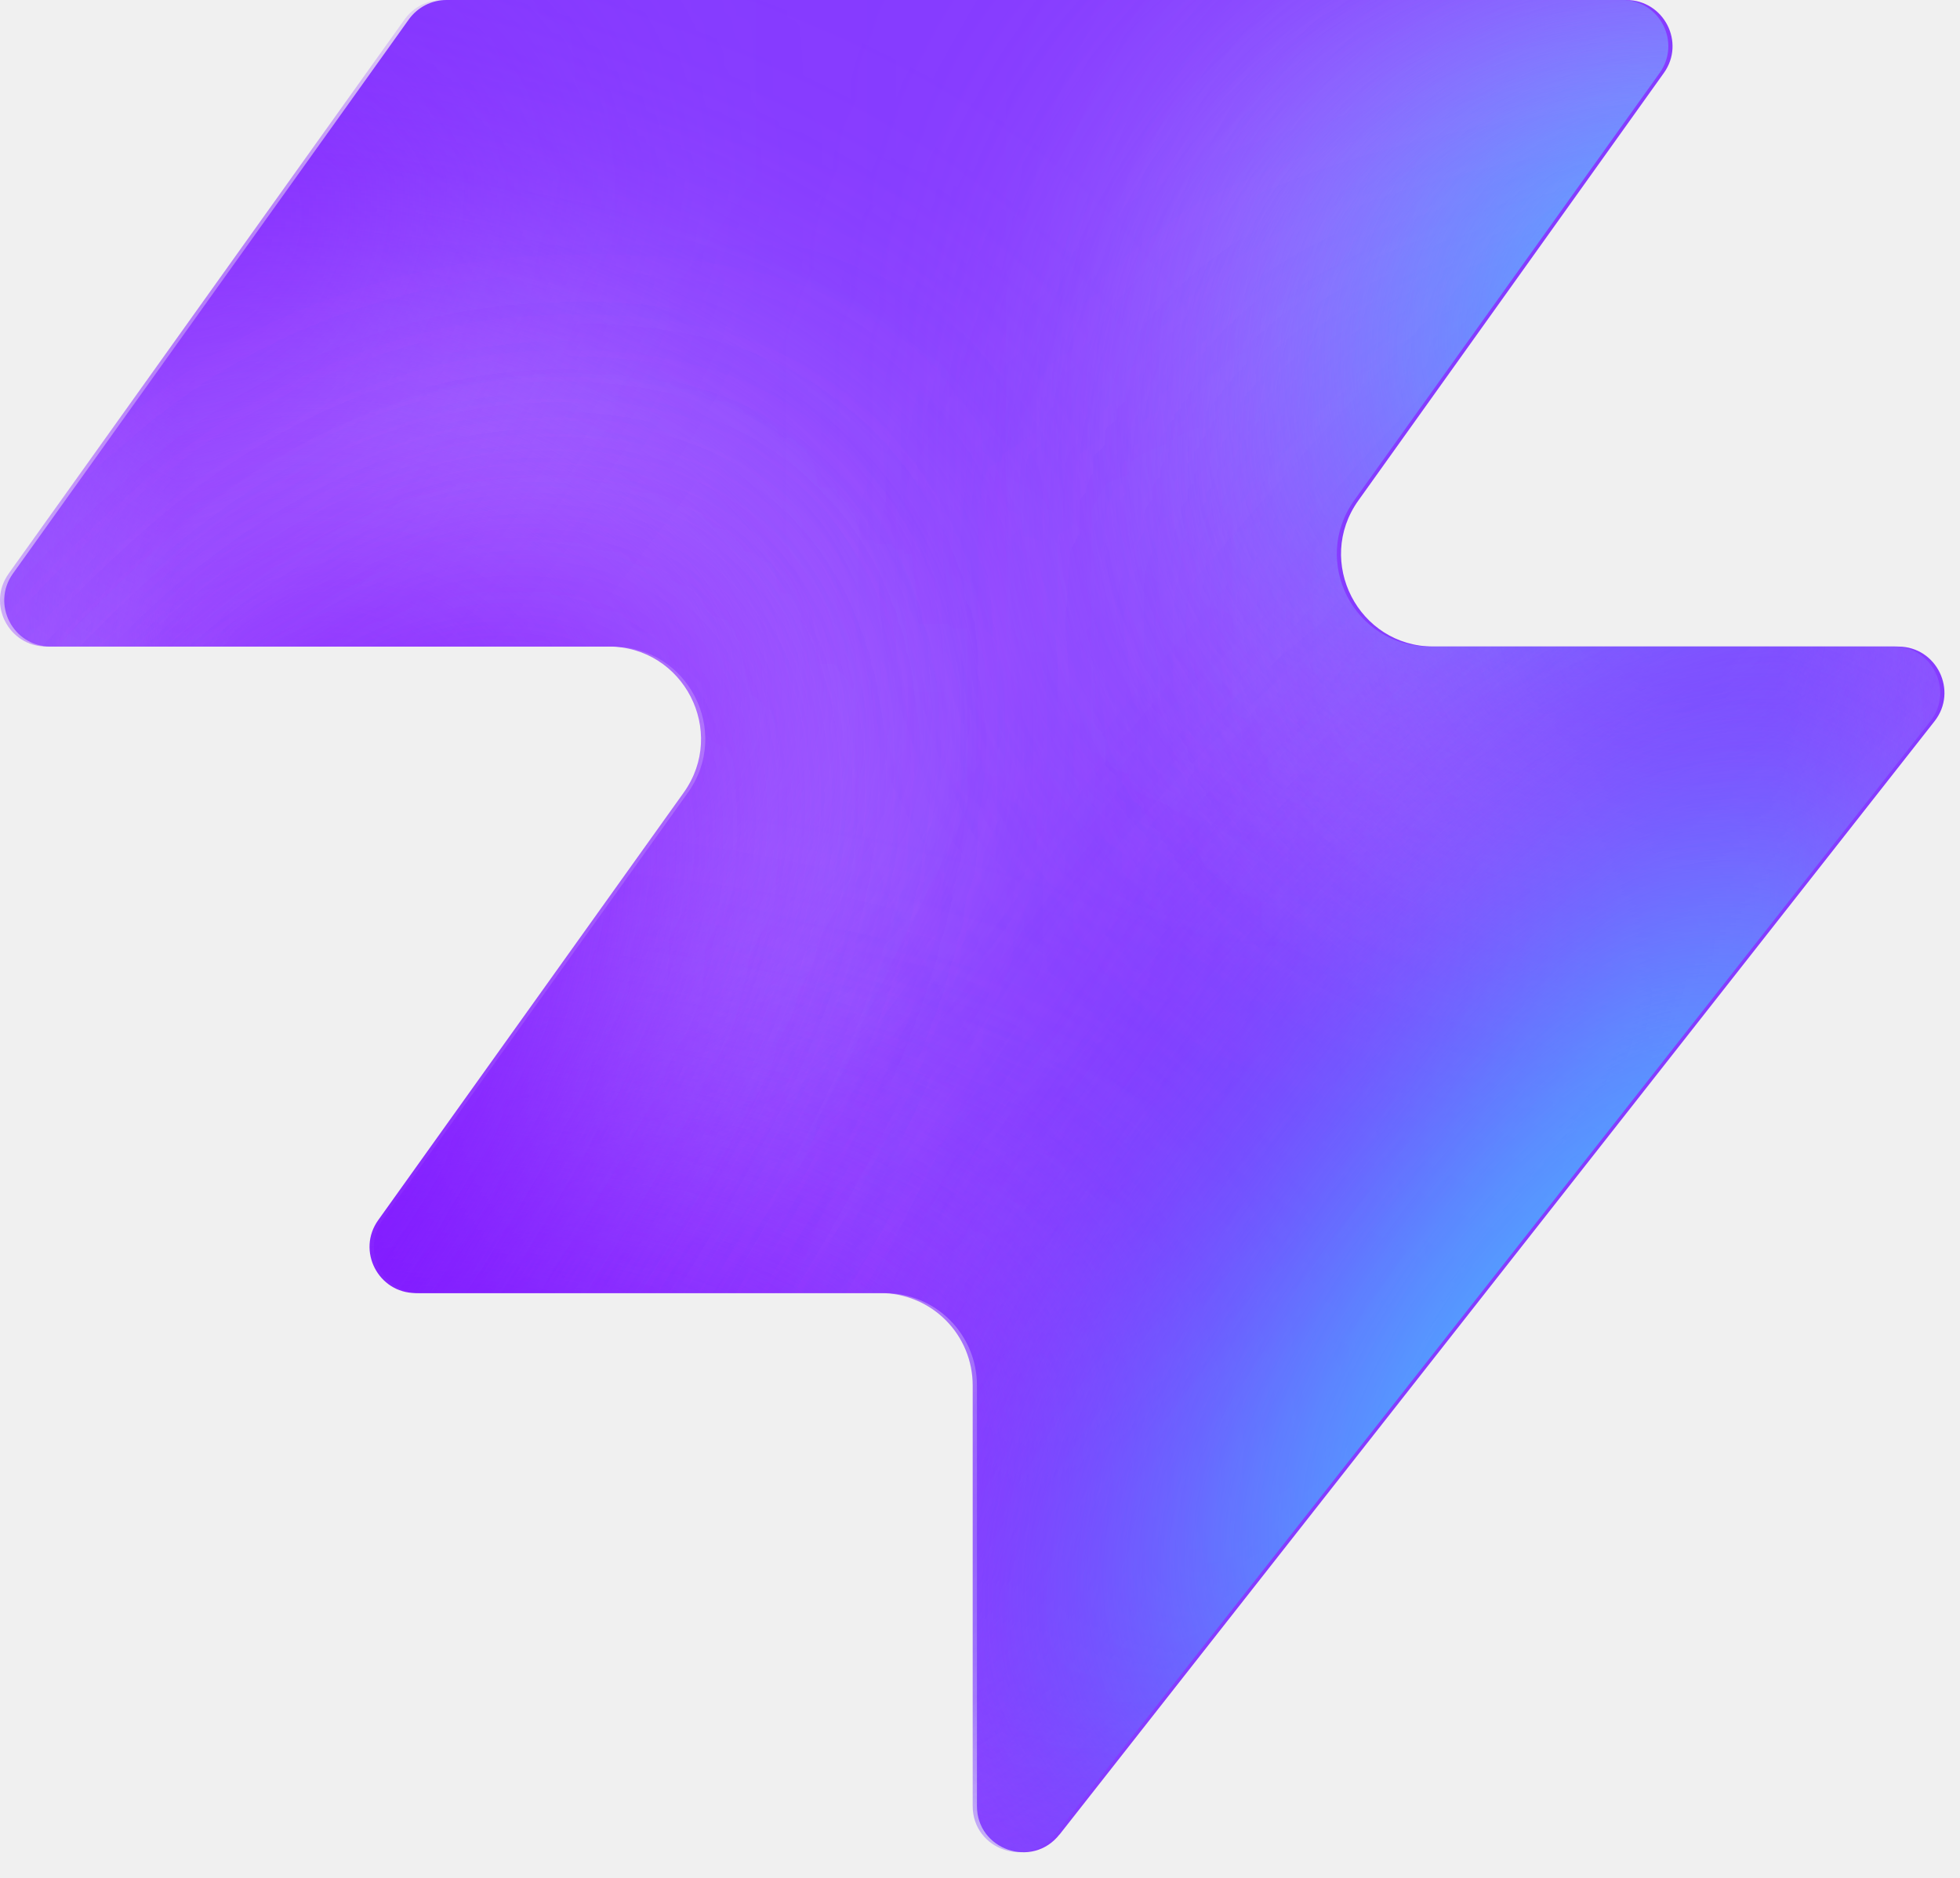
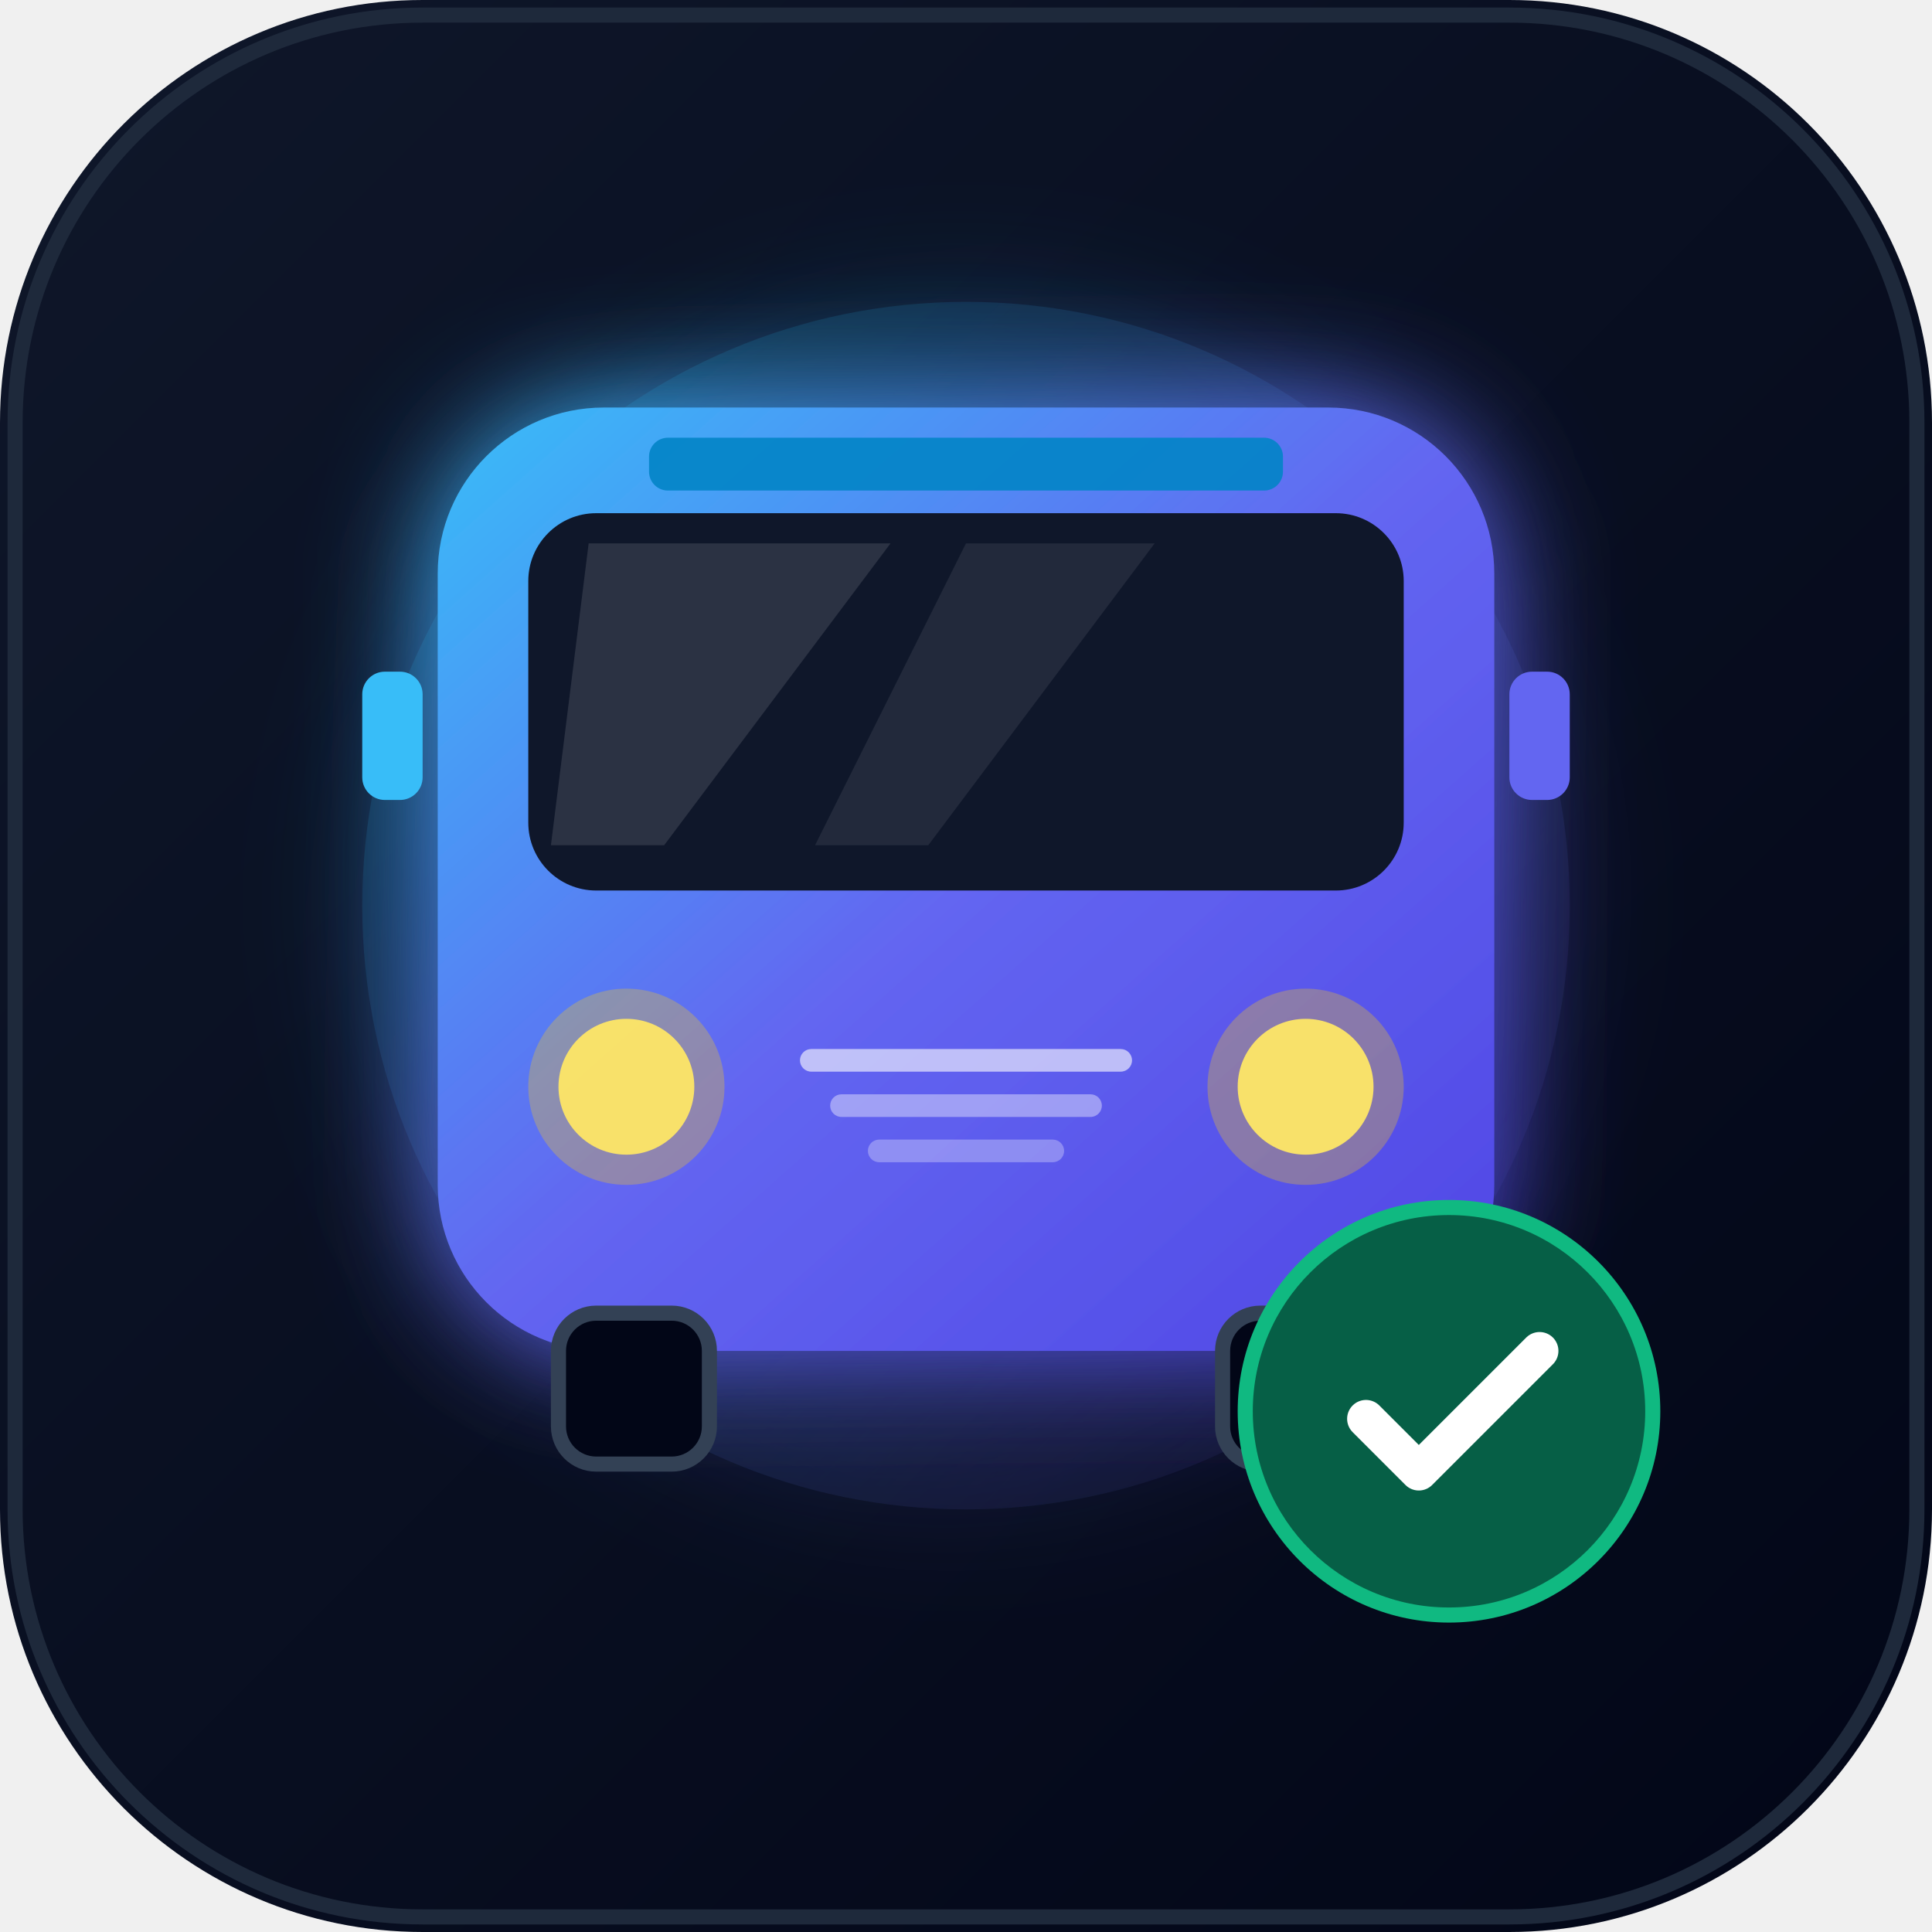
- <svg xmlns="http://www.w3.org/2000/svg" width="48" height="46" fill="none" viewBox="0 0 48 46">
-   <path fill="#863bff" d="M25.946 44.938c-.664.845-2.021.375-2.021-.698V33.937a2.26 2.26 0 0 0-2.262-2.262H10.287c-.92 0-1.456-1.04-.92-1.788l7.48-10.471c1.07-1.497 0-3.578-1.842-3.578H1.237c-.92 0-1.456-1.04-.92-1.788L10.013.474c.214-.297.556-.474.92-.474h28.894c.92 0 1.456 1.04.92 1.788l-7.48 10.471c-1.07 1.498 0 3.579 1.842 3.579h11.377c.943 0 1.473 1.088.89 1.83L25.947 44.94z" style="fill:#863bff;fill:color(display-p3 .525 .23 1);fill-opacity:1" />
-   <mask id="a" width="48" height="46" x="0" y="0" maskUnits="userSpaceOnUse" style="mask-type:alpha">
-     <path fill="#000" d="M25.842 44.938c-.664.844-2.021.375-2.021-.698V33.937a2.26 2.26 0 0 0-2.262-2.262H10.183c-.92 0-1.456-1.04-.92-1.788l7.48-10.471c1.07-1.498 0-3.579-1.842-3.579H1.133c-.92 0-1.456-1.04-.92-1.787L9.91.473c.214-.297.556-.474.92-.474h28.894c.92 0 1.456 1.04.92 1.788l-7.48 10.471c-1.07 1.498 0 3.578 1.842 3.578h11.377c.943 0 1.473 1.088.89 1.832L25.843 44.94z" style="fill:#000;fill-opacity:1" />
-   </mask>
-   <g mask="url(#a)">
-     <g filter="url(#b)">
-       <ellipse cx="5.508" cy="14.704" fill="#ede6ff" rx="5.508" ry="14.704" style="fill:#ede6ff;fill:color(display-p3 .927 .903 1);fill-opacity:1" transform="matrix(.00324 1 1 -.00324 -4.47 31.516)" />
-     </g>
-     <g filter="url(#c)">
-       <ellipse cx="10.399" cy="29.851" fill="#ede6ff" rx="10.399" ry="29.851" style="fill:#ede6ff;fill:color(display-p3 .927 .903 1);fill-opacity:1" transform="matrix(.00324 1 1 -.00324 -39.328 7.883)" />
-     </g>
-     <g filter="url(#d)">
-       <ellipse cx="5.508" cy="30.487" fill="#7e14ff" rx="5.508" ry="30.487" style="fill:#7e14ff;fill:color(display-p3 .492 .077 1);fill-opacity:1" transform="rotate(89.814 -25.913 -14.639)scale(1 -1)" />
-     </g>
-     <g filter="url(#e)">
-       <ellipse cx="5.508" cy="30.599" fill="#7e14ff" rx="5.508" ry="30.599" style="fill:#7e14ff;fill:color(display-p3 .492 .077 1);fill-opacity:1" transform="rotate(89.814 -32.644 -3.334)scale(1 -1)" />
-     </g>
-     <g filter="url(#f)">
-       <ellipse cx="5.508" cy="30.599" fill="#7e14ff" rx="5.508" ry="30.599" style="fill:#7e14ff;fill:color(display-p3 .492 .077 1);fill-opacity:1" transform="matrix(.00324 1 1 -.00324 -34.34 30.47)" />
-     </g>
-     <g filter="url(#g)">
-       <ellipse cx="14.072" cy="22.078" fill="#ede6ff" rx="14.072" ry="22.078" style="fill:#ede6ff;fill:color(display-p3 .927 .903 1);fill-opacity:1" transform="rotate(93.35 24.506 48.493)scale(-1 1)" />
-     </g>
-     <g filter="url(#h)">
-       <ellipse cx="3.47" cy="21.501" fill="#7e14ff" rx="3.47" ry="21.501" style="fill:#7e14ff;fill:color(display-p3 .492 .077 1);fill-opacity:1" transform="rotate(89.009 28.708 47.59)scale(-1 1)" />
-     </g>
-     <g filter="url(#i)">
-       <ellipse cx="3.47" cy="21.501" fill="#7e14ff" rx="3.47" ry="21.501" style="fill:#7e14ff;fill:color(display-p3 .492 .077 1);fill-opacity:1" transform="rotate(89.009 28.708 47.59)scale(-1 1)" />
-     </g>
-     <g filter="url(#j)">
-       <ellipse cx=".387" cy="8.972" fill="#7e14ff" rx="4.407" ry="29.108" style="fill:#7e14ff;fill:color(display-p3 .492 .077 1);fill-opacity:1" transform="rotate(39.51 .387 8.972)" />
-     </g>
-     <g filter="url(#k)">
-       <ellipse cx="47.523" cy="-6.092" fill="#7e14ff" rx="4.407" ry="29.108" style="fill:#7e14ff;fill:color(display-p3 .492 .077 1);fill-opacity:1" transform="rotate(37.892 47.523 -6.092)" />
-     </g>
-     <g filter="url(#l)">
-       <ellipse cx="41.412" cy="6.333" fill="#47bfff" rx="5.971" ry="9.665" style="fill:#47bfff;fill:color(display-p3 .28 .748 1);fill-opacity:1" transform="rotate(37.892 41.412 6.333)" />
-     </g>
-     <g filter="url(#m)">
-       <ellipse cx="-1.879" cy="38.332" fill="#7e14ff" rx="4.407" ry="29.108" style="fill:#7e14ff;fill:color(display-p3 .492 .077 1);fill-opacity:1" transform="rotate(37.892 -1.88 38.332)" />
-     </g>
-     <g filter="url(#n)">
-       <ellipse cx="-1.879" cy="38.332" fill="#7e14ff" rx="4.407" ry="29.108" style="fill:#7e14ff;fill:color(display-p3 .492 .077 1);fill-opacity:1" transform="rotate(37.892 -1.88 38.332)" />
-     </g>
-     <g filter="url(#o)">
-       <ellipse cx="35.651" cy="29.907" fill="#7e14ff" rx="4.407" ry="29.108" style="fill:#7e14ff;fill:color(display-p3 .492 .077 1);fill-opacity:1" transform="rotate(37.892 35.651 29.907)" />
-     </g>
-     <g filter="url(#p)">
-       <ellipse cx="38.418" cy="32.4" fill="#47bfff" rx="5.971" ry="15.297" style="fill:#47bfff;fill:color(display-p3 .28 .748 1);fill-opacity:1" transform="rotate(37.892 38.418 32.4)" />
-     </g>
-   </g>
+ <svg xmlns="http://www.w3.org/2000/svg" viewBox="0 0 512 512" width="512" height="512">
  <defs>
-     <filter id="b" width="60.045" height="41.654" x="-19.77" y="16.149" color-interpolation-filters="sRGB" filterUnits="userSpaceOnUse">
-       <feFlood flood-opacity="0" result="BackgroundImageFix" />
-       <feBlend in="SourceGraphic" in2="BackgroundImageFix" result="shape" />
-       <feGaussianBlur result="effect1_foregroundBlur_2002_17158" stdDeviation="7.659" />
-     </filter>
-     <filter id="c" width="90.34" height="51.437" x="-54.613" y="-7.533" color-interpolation-filters="sRGB" filterUnits="userSpaceOnUse">
-       <feFlood flood-opacity="0" result="BackgroundImageFix" />
-       <feBlend in="SourceGraphic" in2="BackgroundImageFix" result="shape" />
-       <feGaussianBlur result="effect1_foregroundBlur_2002_17158" stdDeviation="7.659" />
-     </filter>
-     <filter id="d" width="79.355" height="29.4" x="-49.64" y="2.03" color-interpolation-filters="sRGB" filterUnits="userSpaceOnUse">
-       <feFlood flood-opacity="0" result="BackgroundImageFix" />
-       <feBlend in="SourceGraphic" in2="BackgroundImageFix" result="shape" />
-       <feGaussianBlur result="effect1_foregroundBlur_2002_17158" stdDeviation="4.596" />
-     </filter>
-     <filter id="e" width="79.579" height="29.4" x="-45.045" y="20.029" color-interpolation-filters="sRGB" filterUnits="userSpaceOnUse">
-       <feFlood flood-opacity="0" result="BackgroundImageFix" />
-       <feBlend in="SourceGraphic" in2="BackgroundImageFix" result="shape" />
-       <feGaussianBlur result="effect1_foregroundBlur_2002_17158" stdDeviation="4.596" />
-     </filter>
-     <filter id="f" width="79.579" height="29.4" x="-43.513" y="21.178" color-interpolation-filters="sRGB" filterUnits="userSpaceOnUse">
-       <feFlood flood-opacity="0" result="BackgroundImageFix" />
-       <feBlend in="SourceGraphic" in2="BackgroundImageFix" result="shape" />
-       <feGaussianBlur result="effect1_foregroundBlur_2002_17158" stdDeviation="4.596" />
-     </filter>
-     <filter id="g" width="74.749" height="58.852" x="15.756" y="-17.901" color-interpolation-filters="sRGB" filterUnits="userSpaceOnUse">
-       <feFlood flood-opacity="0" result="BackgroundImageFix" />
-       <feBlend in="SourceGraphic" in2="BackgroundImageFix" result="shape" />
-       <feGaussianBlur result="effect1_foregroundBlur_2002_17158" stdDeviation="7.659" />
-     </filter>
-     <filter id="h" width="61.377" height="25.362" x="23.548" y="2.284" color-interpolation-filters="sRGB" filterUnits="userSpaceOnUse">
-       <feFlood flood-opacity="0" result="BackgroundImageFix" />
-       <feBlend in="SourceGraphic" in2="BackgroundImageFix" result="shape" />
-       <feGaussianBlur result="effect1_foregroundBlur_2002_17158" stdDeviation="4.596" />
-     </filter>
-     <filter id="i" width="61.377" height="25.362" x="23.548" y="2.284" color-interpolation-filters="sRGB" filterUnits="userSpaceOnUse">
-       <feFlood flood-opacity="0" result="BackgroundImageFix" />
-       <feBlend in="SourceGraphic" in2="BackgroundImageFix" result="shape" />
-       <feGaussianBlur result="effect1_foregroundBlur_2002_17158" stdDeviation="4.596" />
-     </filter>
-     <filter id="j" width="56.045" height="63.649" x="-27.636" y="-22.853" color-interpolation-filters="sRGB" filterUnits="userSpaceOnUse">
-       <feFlood flood-opacity="0" result="BackgroundImageFix" />
-       <feBlend in="SourceGraphic" in2="BackgroundImageFix" result="shape" />
-       <feGaussianBlur result="effect1_foregroundBlur_2002_17158" stdDeviation="4.596" />
-     </filter>
-     <filter id="k" width="54.814" height="64.646" x="20.116" y="-38.415" color-interpolation-filters="sRGB" filterUnits="userSpaceOnUse">
-       <feFlood flood-opacity="0" result="BackgroundImageFix" />
-       <feBlend in="SourceGraphic" in2="BackgroundImageFix" result="shape" />
-       <feGaussianBlur result="effect1_foregroundBlur_2002_17158" stdDeviation="4.596" />
-     </filter>
-     <filter id="l" width="33.541" height="35.313" x="24.641" y="-11.323" color-interpolation-filters="sRGB" filterUnits="userSpaceOnUse">
-       <feFlood flood-opacity="0" result="BackgroundImageFix" />
-       <feBlend in="SourceGraphic" in2="BackgroundImageFix" result="shape" />
-       <feGaussianBlur result="effect1_foregroundBlur_2002_17158" stdDeviation="4.596" />
-     </filter>
-     <filter id="m" width="54.814" height="64.646" x="-29.286" y="6.009" color-interpolation-filters="sRGB" filterUnits="userSpaceOnUse">
-       <feFlood flood-opacity="0" result="BackgroundImageFix" />
-       <feBlend in="SourceGraphic" in2="BackgroundImageFix" result="shape" />
-       <feGaussianBlur result="effect1_foregroundBlur_2002_17158" stdDeviation="4.596" />
-     </filter>
-     <filter id="n" width="54.814" height="64.646" x="-29.286" y="6.009" color-interpolation-filters="sRGB" filterUnits="userSpaceOnUse">
-       <feFlood flood-opacity="0" result="BackgroundImageFix" />
-       <feBlend in="SourceGraphic" in2="BackgroundImageFix" result="shape" />
-       <feGaussianBlur result="effect1_foregroundBlur_2002_17158" stdDeviation="4.596" />
-     </filter>
-     <filter id="o" width="54.814" height="64.646" x="8.244" y="-2.416" color-interpolation-filters="sRGB" filterUnits="userSpaceOnUse">
-       <feFlood flood-opacity="0" result="BackgroundImageFix" />
-       <feBlend in="SourceGraphic" in2="BackgroundImageFix" result="shape" />
-       <feGaussianBlur result="effect1_foregroundBlur_2002_17158" stdDeviation="4.596" />
-     </filter>
-     <filter id="p" width="39.409" height="43.623" x="18.713" y="10.588" color-interpolation-filters="sRGB" filterUnits="userSpaceOnUse">
-       <feFlood flood-opacity="0" result="BackgroundImageFix" />
-       <feBlend in="SourceGraphic" in2="BackgroundImageFix" result="shape" />
-       <feGaussianBlur result="effect1_foregroundBlur_2002_17158" stdDeviation="4.596" />
+     <linearGradient id="bgGrad" x1="0%" y1="0%" x2="100%" y2="100%">
+       <stop offset="0%" stop-color="#0f172a" />
+       <stop offset="100%" stop-color="#020617" />
+     </linearGradient>
+     <linearGradient id="busGrad" x1="0%" y1="0%" x2="100%" y2="100%">
+       <stop offset="0%" stop-color="#38bdf8" />
+       <stop offset="50%" stop-color="#6366f1" />
+       <stop offset="100%" stop-color="#4f46e5" />
+     </linearGradient>
+     <linearGradient id="glowGrad" x1="0%" y1="0%" x2="100%" y2="100%">
+       <stop offset="0%" stop-color="#06b6d4" stop-opacity="0.8" />
+       <stop offset="100%" stop-color="#8b5cf6" stop-opacity="0.2" />
+     </linearGradient>
+     <filter id="glow" x="-20%" y="-20%" width="140%" height="140%">
+       <feGaussianBlur stdDeviation="16" result="blur" />
+       <feComposite in="SourceGraphic" in2="blur" operator="over" />
    </filter>
  </defs>
+   <rect width="512" height="512" rx="112" fill="url(#bgGrad)" />
+   <rect width="504" height="504" x="4" y="4" rx="108" fill="none" stroke="#1e293b" stroke-width="4" />
+   <circle cx="256" cy="240" r="160" fill="url(#glowGrad)" opacity="0.3" filter="url(#glow)" />
+   <g transform="translate(96, 88)">
+     <rect x="20" y="20" width="280" height="250" rx="44" fill="url(#busGrad)" filter="url(#glow)" />
+     <rect x="44" y="48" width="232" height="100" rx="18" fill="#0f172a" />
+     <path d="M 60 56 L 140 56 L 80 136 L 50 136 Z" fill="#ffffff" opacity="0.12" />
+     <path d="M 160 56 L 210 56 L 150 136 L 120 136 Z" fill="#ffffff" opacity="0.08" />
+     <rect x="76" y="28" width="168" height="14" rx="5" fill="#0284c7" opacity="0.9" />
+     <circle cx="70" cy="200" r="18" fill="#fef08a" opacity="0.95" />
+     <circle cx="70" cy="200" r="26" fill="#facc15" opacity="0.3" />
+     <circle cx="250" cy="200" r="18" fill="#fef08a" opacity="0.95" />
+     <circle cx="250" cy="200" r="26" fill="#facc15" opacity="0.3" />
+     <rect x="116" y="190" width="88" height="6" rx="3" fill="#ffffff" opacity="0.6" />
+     <rect x="124" y="202" width="72" height="6" rx="3" fill="#ffffff" opacity="0.4" />
+     <rect x="134" y="214" width="52" height="6" rx="3" fill="#ffffff" opacity="0.3" />
+     <rect x="0" y="90" width="16" height="34" rx="6" fill="#38bdf8" />
+     <rect x="304" y="90" width="16" height="34" rx="6" fill="#6366f1" />
+     <rect x="52" y="260" width="40" height="40" rx="10" fill="#020617" stroke="#334155" stroke-width="4" />
+     <rect x="228" y="260" width="40" height="40" rx="10" fill="#020617" stroke="#334155" stroke-width="4" />
+   </g>
+   <g transform="translate(320, 310)">
+     <circle cx="64" cy="64" r="56" fill="#10b981" />
+     <circle cx="64" cy="64" r="52" fill="#065f46" />
+     <path d="M42 66 L56 80 L88 48" fill="none" stroke="#ffffff" stroke-width="10" stroke-linecap="round" stroke-linejoin="round" />
+   </g>
</svg>
